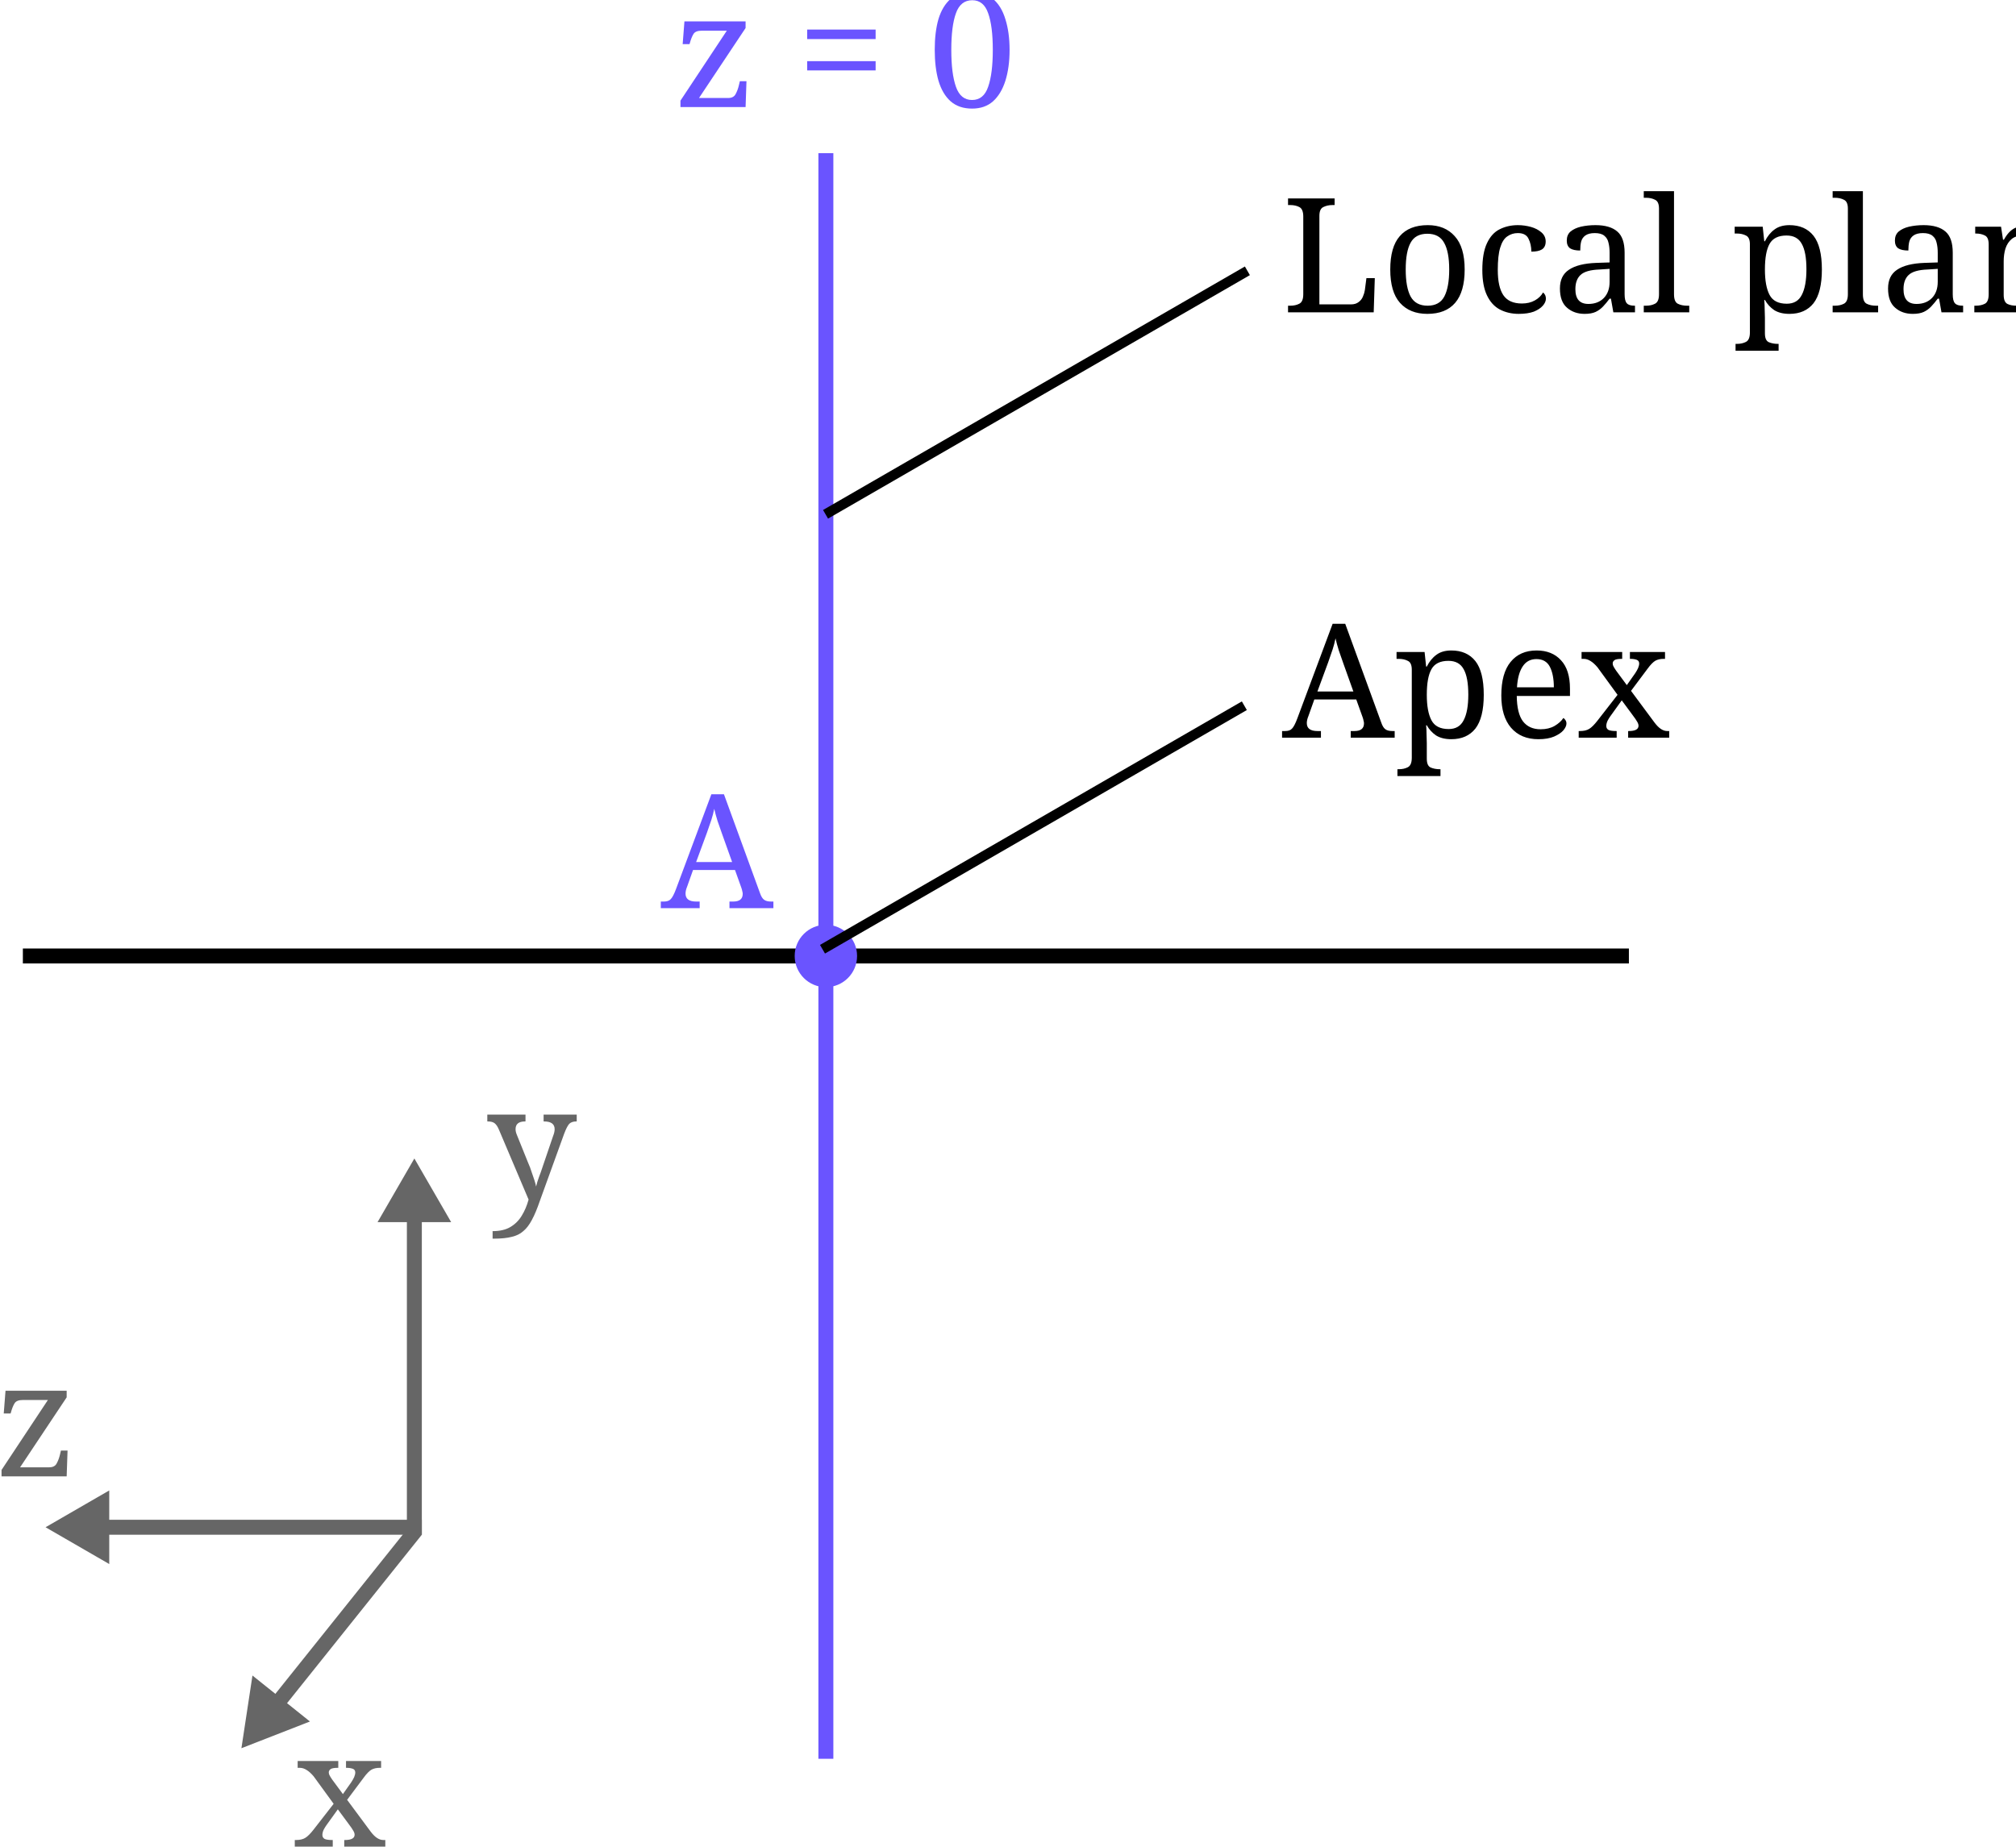
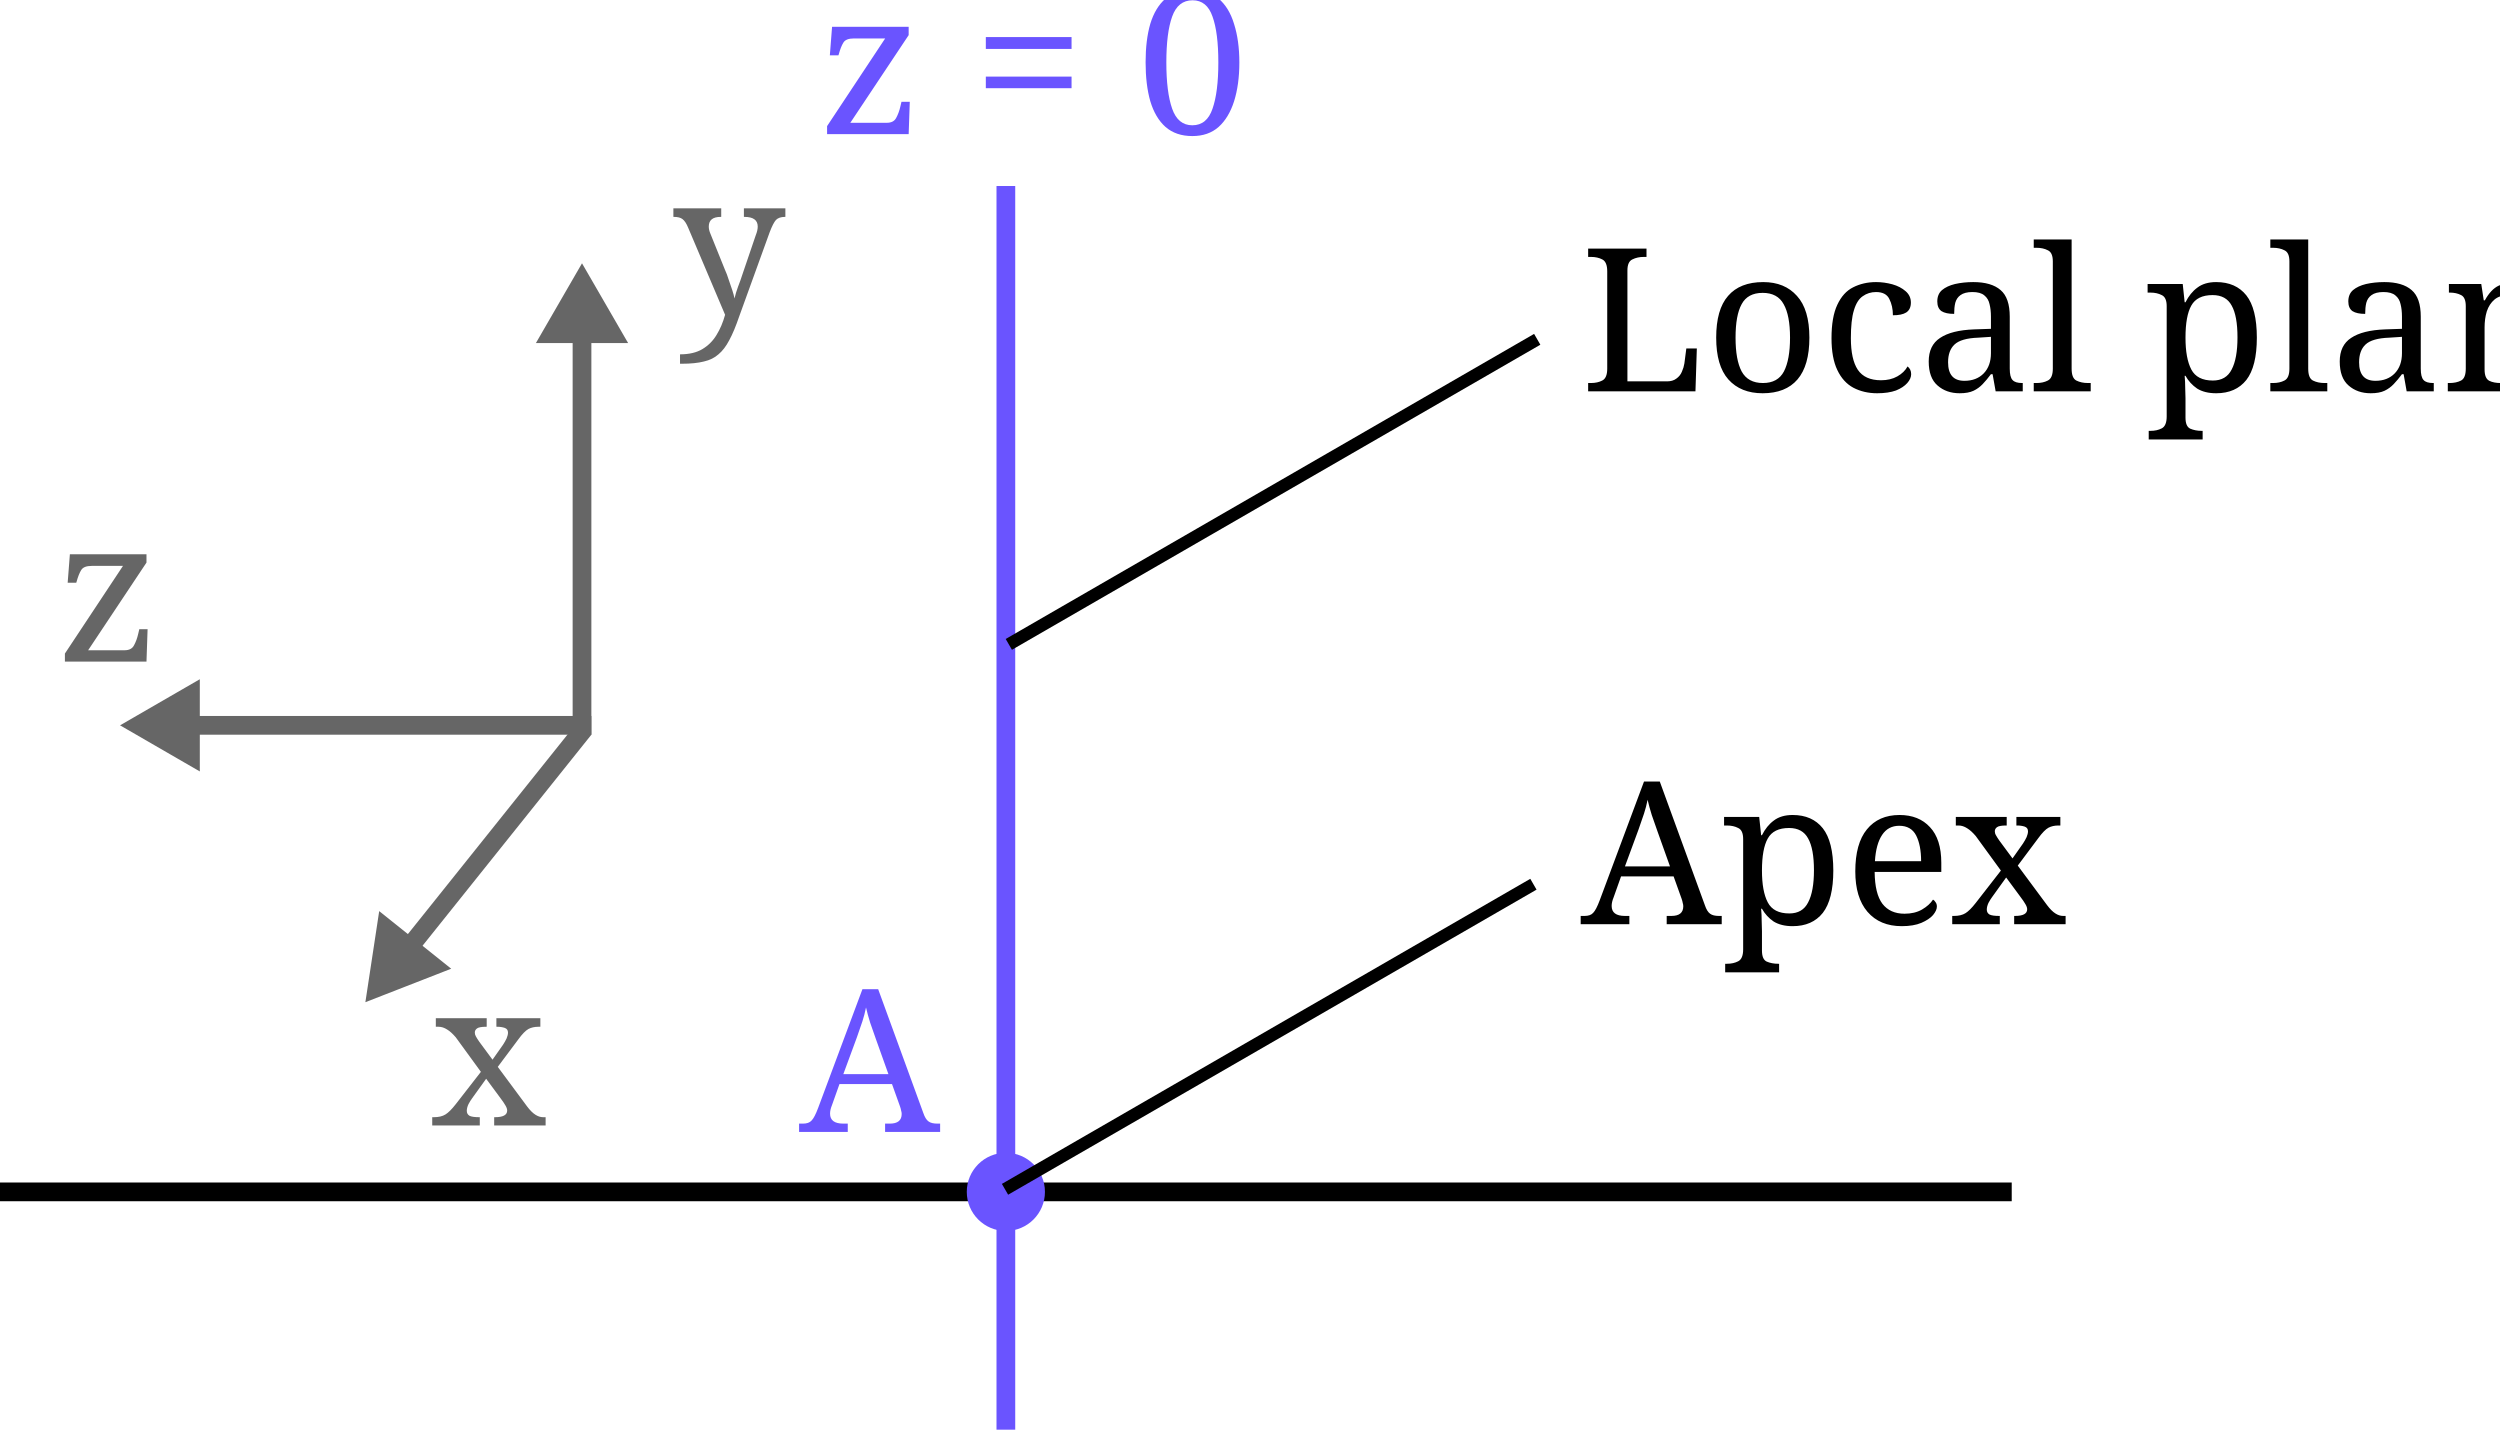
- <svg xmlns="http://www.w3.org/2000/svg" width="142.677mm" height="130.724mm" viewBox="0 0 142.677 130.724" version="1.1" id="svg5">
+ <svg xmlns="http://www.w3.org/2000/svg" width="141.25mm" height="80.776mm" viewBox="0 0 141.25 80.776" version="1.1" id="svg5">
  <defs id="defs2">
    <marker style="overflow:visible" id="TriangleInM" refX="0" refY="0" orient="auto">
      <path transform="scale(-0.4)" style="fill:context-stroke;fill-rule:evenodd;stroke:context-stroke;stroke-width:1pt" d="M 5.77,0 -2.88,5 V -5 Z" id="path30804" />
    </marker>
    <marker style="overflow:visible" id="TriangleOutS" refX="0" refY="0" orient="auto">
      <path transform="scale(0.2)" style="fill:context-stroke;fill-rule:evenodd;stroke:context-stroke;stroke-width:1pt" d="M 5.77,0 -2.88,5 V -5 Z" id="path30816" />
    </marker>
    <marker style="overflow:visible" id="TriangleInM-9" refX="0" refY="0" orient="auto">
      <path transform="scale(-0.4)" style="fill:context-stroke;fill-rule:evenodd;stroke:context-stroke;stroke-width:1pt" d="M 5.77,0 -2.88,5 V -5 Z" id="path30804-1" />
    </marker>
    <marker style="overflow:visible" id="TriangleInM-7" refX="0" refY="0" orient="auto">
      <path transform="scale(-0.4)" style="fill:context-stroke;fill-rule:evenodd;stroke:context-stroke;stroke-width:1pt" d="M 5.77,0 -2.88,5 V -5 Z" id="path30804-0" />
    </marker>
+     <marker style="overflow:visible" id="TriangleInM-3" refX="0" refY="0" orient="auto">
+       <path transform="scale(-0.4)" style="fill:context-stroke;fill-rule:evenodd;stroke:context-stroke;stroke-width:1pt" d="M 5.77,0 -2.88,5 V -5 Z" id="path30804-6" />
+     </marker>
+     <marker style="overflow:visible" id="TriangleInM-9-7" refX="0" refY="0" orient="auto">
+       <path transform="scale(-0.4)" style="fill:context-stroke;fill-rule:evenodd;stroke:context-stroke;stroke-width:1pt" d="M 5.77,0 -2.88,5 V -5 Z" id="path30804-1-5" />
+     </marker>
+     <marker style="overflow:visible" id="TriangleInM-7-3" refX="0" refY="0" orient="auto">
+       <path transform="scale(-0.4)" style="fill:context-stroke;fill-rule:evenodd;stroke:context-stroke;stroke-width:1pt" d="M 5.77,0 -2.88,5 V -5 Z" id="path30804-0-5" />
+     </marker>
+     <marker style="overflow:visible" id="StopM" refX="0" refY="0" orient="auto">
+       <path transform="scale(0.4)" style="fill:none;fill-opacity:0.75;fill-rule:evenodd;stroke:context-stroke;stroke-width:1pt" d="M 0,5.65 V -5.65" id="path3230" />
+     </marker>
+     <marker style="overflow:visible" id="marker3494" refX="0" refY="0" orient="auto">
+       <path transform="matrix(-0.3,0,0,-0.3,0.69,0)" d="M 8.719,4.034 -2.207,0.016 8.719,-4.002 c -1.745,2.372 -1.735,5.617 -6e-7,8.035 z" style="fill:context-stroke;fill-rule:evenodd;stroke:context-stroke;stroke-width:0.625;stroke-linejoin:round" id="path3492" />
+     </marker>
+     <marker style="overflow:visible" id="marker1219" refX="0" refY="0" orient="auto">
+       <path transform="matrix(-0.3,0,0,-0.3,0.69,0)" d="M 8.719,4.034 -2.207,0.016 8.719,-4.002 c -1.745,2.372 -1.735,5.617 -6e-7,8.035 z" style="fill:context-stroke;fill-rule:evenodd;stroke:context-stroke;stroke-width:0.625;stroke-linejoin:round" id="path1217" />
+     </marker>
  </defs>
-   <g id="layer1" transform="translate(-42.62376,-31.85134)">
-     <path style="fill:none;stroke:#000000;stroke-width:1.058;stroke-linecap:butt;stroke-linejoin:miter;stroke-miterlimit:4;stroke-dasharray:none;stroke-opacity:1" d="M 44.242,99.525 H 157.904" id="path879" />
-     <circle style="fill:#6a54ff;fill-opacity:1;stroke:none;stroke-width:1.058;stroke-miterlimit:4;stroke-dasharray:none" id="path1016" cx="101.073" cy="99.525" r="2.208" />
-     <text xml:space="preserve" style="font-size:11.289px;line-height:1.25;font-family:Cambria;-inkscape-font-specification:Cambria;letter-spacing:0px;word-spacing:0px;fill:#6a54ff;fill-opacity:1;stroke-width:0.265" x="89.392" y="96.141" id="text4095">
-       <tspan id="tspan4093" style="font-style:normal;font-variant:normal;font-weight:normal;font-stretch:normal;font-size:11.289px;font-family:Caladea;-inkscape-font-specification:Caladea;fill:#6a54ff;fill-opacity:1;stroke-width:0.265" x="89.392" y="96.141">A</tspan>
-     </text>
-     <path style="fill:none;fill-opacity:1;stroke:#6a54ff;stroke-width:1.058;stroke-linecap:butt;stroke-linejoin:miter;stroke-miterlimit:4;stroke-dasharray:none;stroke-opacity:1" d="M 101.073,42.694 V 156.356" id="path879-3" />
+   <g id="layer1" transform="translate(-44.05079,-31.85134)">
    <text xml:space="preserve" style="font-size:11.289px;line-height:1.25;font-family:Cambria;-inkscape-font-specification:Cambria;letter-spacing:0px;word-spacing:0px;fill:#6a54ff;fill-opacity:1;stroke-width:0.265" x="90.311" y="39.426" id="text4095-6">
      <tspan id="tspan4093-7" style="font-style:normal;font-variant:normal;font-weight:normal;font-stretch:normal;font-size:11.289px;font-family:Caladea;-inkscape-font-specification:Caladea;fill:#6a54ff;fill-opacity:1;stroke-width:0.265" x="90.311" y="39.426">z = 0</tspan>
    </text>
-     <text xml:space="preserve" style="font-size:11.289px;line-height:1.25;font-family:Cambria;-inkscape-font-specification:Cambria;letter-spacing:0px;word-spacing:0px;fill:#6a54ff;fill-opacity:1;stroke-width:0.265" x="133.36" y="53.962" id="text4095-5">
-       <tspan id="tspan4093-3" style="font-style:normal;font-variant:normal;font-weight:normal;font-stretch:normal;font-size:11.289px;font-family:Caladea;-inkscape-font-specification:Caladea;fill:#000000;fill-opacity:1;stroke-width:0.265" x="133.36" y="53.962">Local plane</tspan>
-     </text>
-     <text xml:space="preserve" style="font-size:11.289px;line-height:1.25;font-family:Cambria;-inkscape-font-specification:Cambria;letter-spacing:0px;word-spacing:0px;fill:#6a54ff;fill-opacity:1;stroke-width:0.265" x="133.36" y="84.071" id="text4095-5-5">
-       <tspan id="tspan4093-3-6" style="font-style:normal;font-variant:normal;font-weight:normal;font-stretch:normal;font-size:11.289px;font-family:Caladea;-inkscape-font-specification:Caladea;fill:#000000;fill-opacity:1;stroke-width:0.265" x="133.36" y="84.071">Apex</tspan>
-     </text>
-     <path style="fill:none;stroke:#000000;stroke-width:0.706;stroke-linecap:butt;stroke-linejoin:miter;stroke-miterlimit:4;stroke-dasharray:none;stroke-opacity:1" d="M 101.049,68.259 130.904,51.022" id="path30397" />
-     <path style="fill:none;stroke:#000000;stroke-width:0.706;stroke-linecap:butt;stroke-linejoin:miter;stroke-miterlimit:4;stroke-dasharray:none;stroke-opacity:1" d="M 100.834,99.047 130.689,81.81" id="path30397-2" />
-     <g id="g37084" transform="translate(4.174007,-8.12882)">
-       <path style="fill:none;stroke:#666666;stroke-width:1.058;stroke-linecap:butt;stroke-linejoin:miter;stroke-miterlimit:4;stroke-dasharray:none;stroke-opacity:1;marker-start:url(#TriangleInM)" d="m 67.775,124.995 v 23.623" id="path30666" />
-       <path style="fill:none;stroke:#666666;stroke-width:1.058;stroke-linecap:butt;stroke-linejoin:miter;stroke-miterlimit:4;stroke-dasharray:none;stroke-opacity:1;marker-start:url(#TriangleInM-9)" d="m 44.68,148.094 h 23.623" id="path30666-2" />
-       <path style="fill:none;stroke:#666666;stroke-width:1.058;stroke-linecap:butt;stroke-linejoin:miter;stroke-miterlimit:4;stroke-dasharray:none;stroke-opacity:1;marker-start:url(#TriangleInM-7)" d="M 57.413,161.39 67.893,148.291" id="path30666-9" />
+     <g id="g2550">
+       <path style="fill:none;stroke:#000000;stroke-width:1.058;stroke-linecap:butt;stroke-linejoin:miter;stroke-miterlimit:4;stroke-dasharray:none;stroke-opacity:1" d="M 44.051,99.192 H 157.713" id="path879" />
+       <g id="g2541">
+         <g id="g2534">
+           <circle style="fill:#6a54ff;fill-opacity:1;stroke:none;stroke-width:1.058;stroke-miterlimit:4;stroke-dasharray:none" id="path1016" cx="100.882" cy="99.192" r="2.208" />
+           <text xml:space="preserve" style="font-size:11.289px;line-height:1.25;font-family:Cambria;-inkscape-font-specification:Cambria;letter-spacing:0px;word-spacing:0px;fill:#6a54ff;fill-opacity:1;stroke-width:0.265" x="89.201" y="95.808" id="text4095">
+             <tspan id="tspan4093" style="font-style:normal;font-variant:normal;font-weight:normal;font-stretch:normal;font-size:11.289px;font-family:Caladea;-inkscape-font-specification:Caladea;fill:#6a54ff;fill-opacity:1;stroke-width:0.265" x="89.201" y="95.808">A</tspan>
+           </text>
+         </g>
+         <path style="fill:none;fill-opacity:1;stroke:#6a54ff;stroke-width:1.058;stroke-linecap:butt;stroke-linejoin:miter;stroke-miterlimit:4;stroke-dasharray:none;stroke-opacity:1" d="M 100.882,42.361 V 112.628" id="path879-3" />
+       </g>
+     </g>
+     <g id="g37084" transform="translate(9.159135,-75.2614)">
+       <path style="fill:none;stroke:#666666;stroke-width:1.058;stroke-linecap:butt;stroke-linejoin:miter;stroke-miterlimit:4;stroke-dasharray:none;stroke-opacity:1;marker-start:url(#TriangleInM-3)" d="m 67.775,124.995 v 23.623" id="path30666" />
+       <path style="fill:none;stroke:#666666;stroke-width:1.058;stroke-linecap:butt;stroke-linejoin:miter;stroke-miterlimit:4;stroke-dasharray:none;stroke-opacity:1;marker-start:url(#TriangleInM-9-7)" d="m 44.68,148.094 h 23.623" id="path30666-2" />
+       <path style="fill:none;stroke:#666666;stroke-width:1.058;stroke-linecap:butt;stroke-linejoin:miter;stroke-miterlimit:4;stroke-dasharray:none;stroke-opacity:1;marker-start:url(#TriangleInM-7-3)" d="M 57.413,161.39 67.893,148.291" id="path30666-9" />
      <text xml:space="preserve" style="font-size:11.289px;line-height:1.25;font-family:Cambria;-inkscape-font-specification:Cambria;letter-spacing:0px;word-spacing:0px;fill:#666666;fill-opacity:1;stroke-width:0.265" x="72.891" y="124.949" id="text4095-3">
        <tspan id="tspan4093-6" style="font-style:normal;font-variant:normal;font-weight:normal;font-stretch:normal;font-size:11.289px;font-family:Caladea;-inkscape-font-specification:Caladea;fill:#666666;fill-opacity:1;stroke-width:0.265" x="72.891" y="124.949">y</tspan>
      </text>
      <text xml:space="preserve" style="font-size:11.289px;line-height:1.25;font-family:Cambria;-inkscape-font-specification:Cambria;letter-spacing:0px;word-spacing:0px;fill:#666666;fill-opacity:1;stroke-width:0.265" x="59.25" y="170.704" id="text4095-3-0">
        <tspan id="tspan4093-6-6" style="font-style:normal;font-variant:normal;font-weight:normal;font-stretch:normal;font-size:11.289px;font-family:Caladea;-inkscape-font-specification:Caladea;fill:#666666;fill-opacity:1;stroke-width:0.265" x="59.25" y="170.704">x</tspan>
      </text>
      <text xml:space="preserve" style="font-size:11.289px;line-height:1.25;font-family:Cambria;-inkscape-font-specification:Cambria;letter-spacing:0px;word-spacing:0px;fill:#666666;fill-opacity:1;stroke-width:0.265" x="38.089" y="144.494" id="text4095-3-2">
        <tspan id="tspan4093-6-61" style="font-style:normal;font-variant:normal;font-weight:normal;font-stretch:normal;font-size:11.289px;font-family:Caladea;-inkscape-font-specification:Caladea;fill:#666666;fill-opacity:1;stroke-width:0.265" x="38.089" y="144.494">z</tspan>
      </text>
    </g>
+     <g id="g2514">
+       <text xml:space="preserve" style="font-size:11.289px;line-height:1.25;font-family:Cambria;-inkscape-font-specification:Cambria;letter-spacing:0px;word-spacing:0px;fill:#6a54ff;fill-opacity:1;stroke-width:0.265" x="133.36" y="53.962" id="text4095-5">
+         <tspan id="tspan4093-3" style="font-style:normal;font-variant:normal;font-weight:normal;font-stretch:normal;font-size:11.289px;font-family:Caladea;-inkscape-font-specification:Caladea;fill:#000000;fill-opacity:1;stroke-width:0.265" x="133.36" y="53.962">Local plane</tspan>
+       </text>
+       <path style="fill:none;stroke:#000000;stroke-width:0.706;stroke-linecap:butt;stroke-linejoin:miter;stroke-miterlimit:4;stroke-dasharray:none;stroke-opacity:1" d="M 101.049,68.259 130.904,51.022" id="path30397" />
+     </g>
+     <g id="g2509">
+       <text xml:space="preserve" style="font-size:11.289px;line-height:1.25;font-family:Cambria;-inkscape-font-specification:Cambria;letter-spacing:0px;word-spacing:0px;fill:#6a54ff;fill-opacity:1;stroke-width:0.265" x="133.36" y="84.071" id="text4095-5-5">
+         <tspan id="tspan4093-3-6" style="font-style:normal;font-variant:normal;font-weight:normal;font-stretch:normal;font-size:11.289px;font-family:Caladea;-inkscape-font-specification:Caladea;fill:#000000;fill-opacity:1;stroke-width:0.265" x="133.36" y="84.071">Apex</tspan>
+       </text>
+       <path style="fill:none;stroke:#000000;stroke-width:0.706;stroke-linecap:butt;stroke-linejoin:miter;stroke-miterlimit:4;stroke-dasharray:none;stroke-opacity:1" d="M 100.834,99.047 130.689,81.81" id="path30397-2" />
+     </g>
  </g>
</svg>
